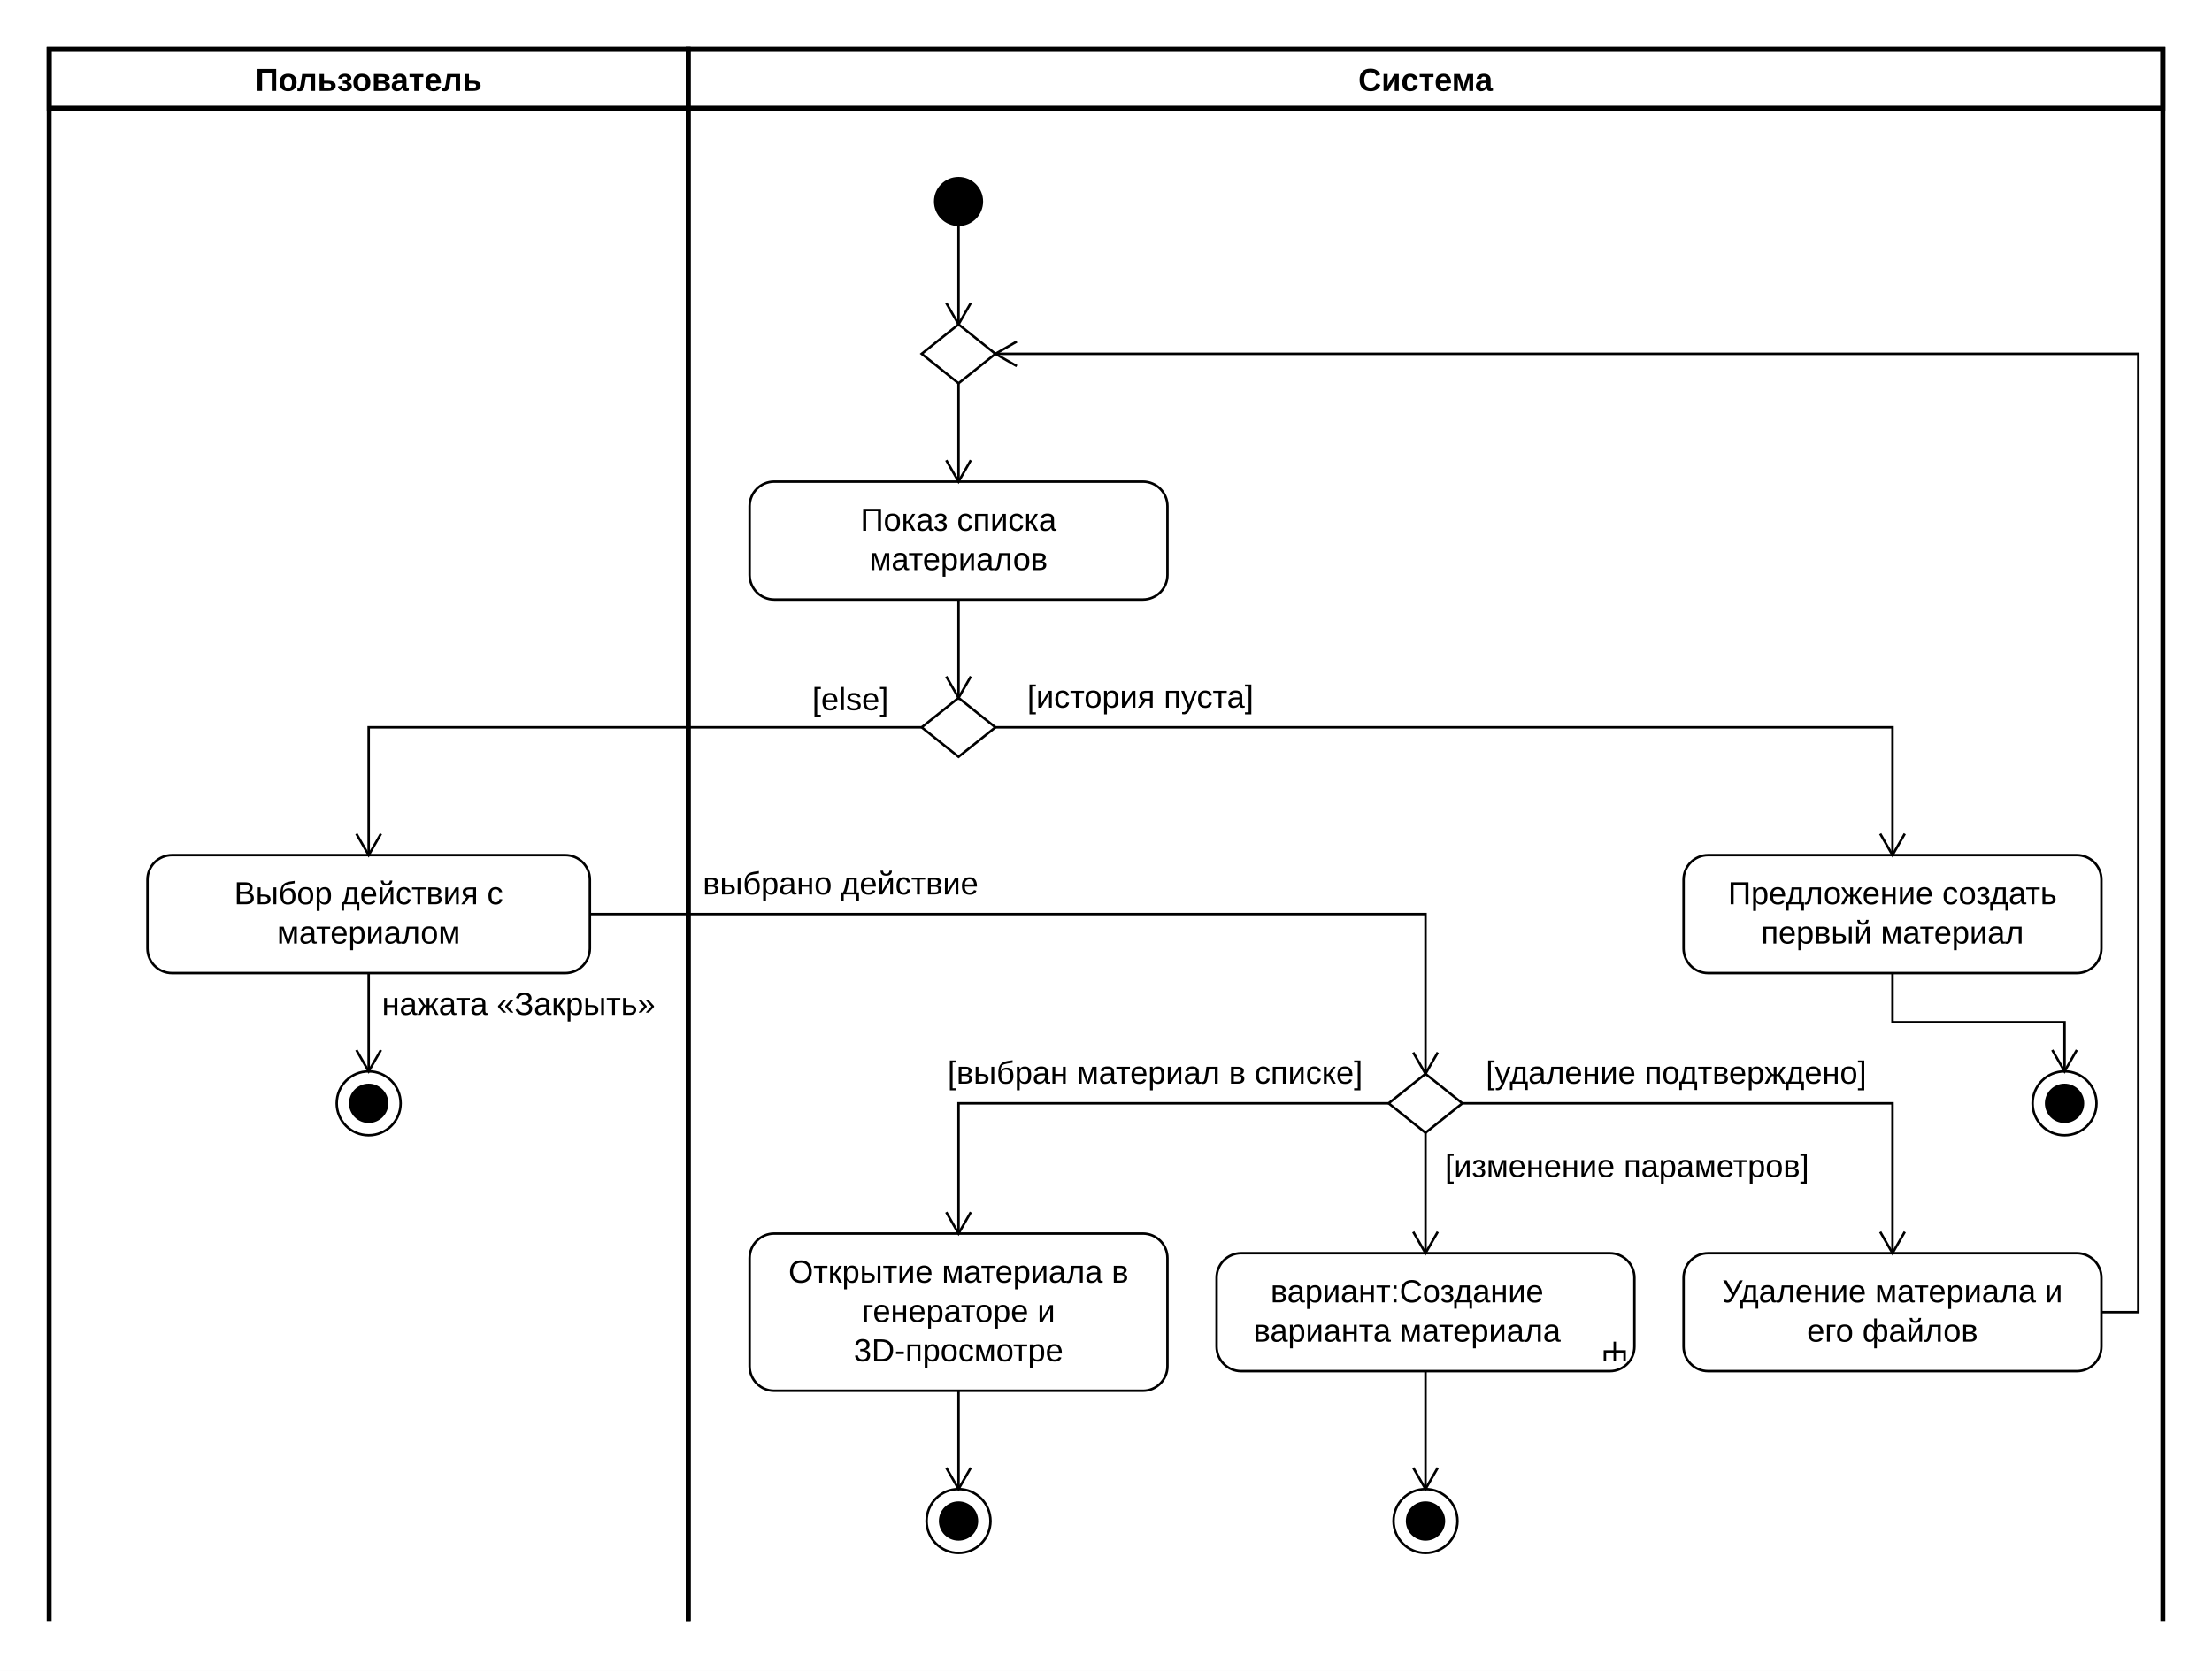
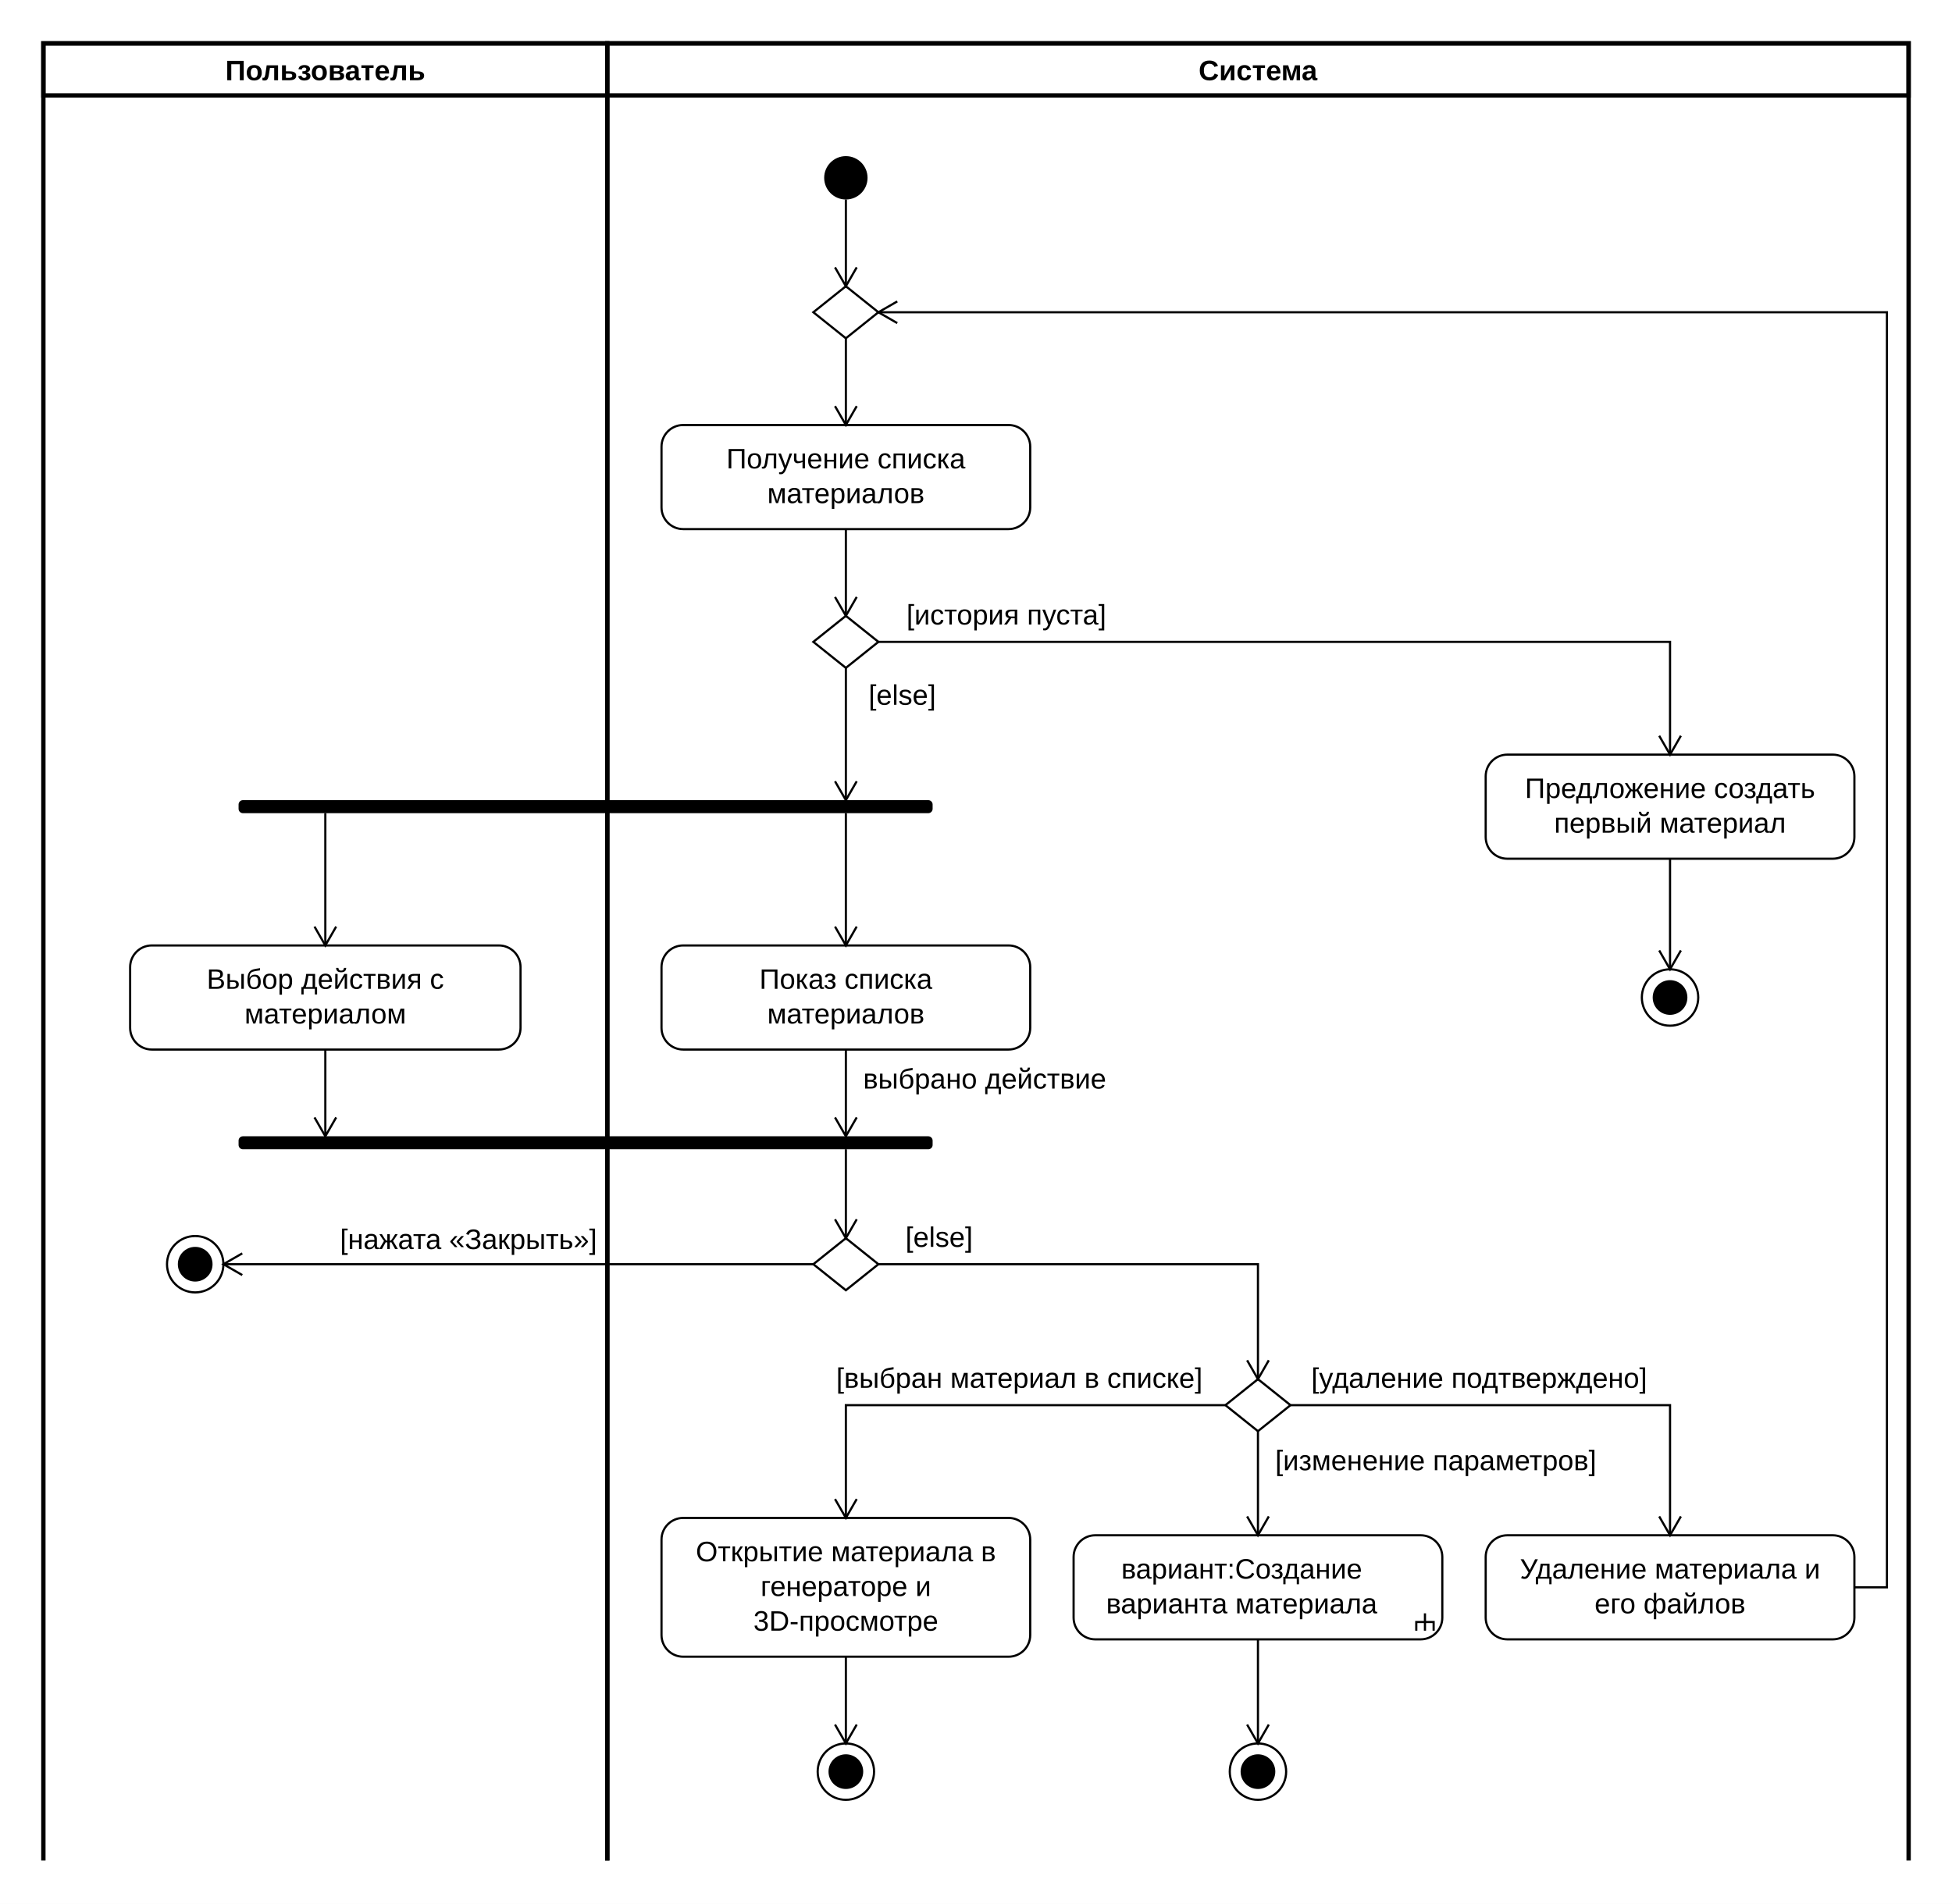
- <svg xmlns="http://www.w3.org/2000/svg" width="900" height="680" viewBox="0 0 900 680">
-   <rect x="0" y="0" width="900" height="680" fill="#fff" />
+ <svg xmlns="http://www.w3.org/2000/svg" width="900" height="878" viewBox="0 0 900 878">
+   <rect x="0" y="0" width="900" height="878" fill="#fff" />
  <rect x="20" y="20" width="260" height="24" fill="#fff" stroke="#000" stroke-width="2" />
-   <path d="M20,660 V20 H280 V660" fill="none" stroke="#000" stroke-width="2" />
+   <path d="M20,858 V20 H280 V858" fill="none" stroke="#000" stroke-width="2" />
  <text x="150.0" y="37.0" font-family="Arial, Helvetica, sans-serif" font-size="13" text-anchor="middle" font-weight="bold" fill="#000">Пользователь</text>
  <rect x="280" y="20" width="600" height="24" fill="#fff" stroke="#000" stroke-width="2" />
-   <path d="M280,660 V20 H880 V660" fill="none" stroke="#000" stroke-width="2" />
+   <path d="M280,858 V20 H880 V858" fill="none" stroke="#000" stroke-width="2" />
  <text x="580.0" y="37.0" font-family="Arial, Helvetica, sans-serif" font-size="13" text-anchor="middle" font-weight="bold" fill="#000">Система</text>
  <circle cx="390.0" cy="82.0" r="10.0" fill="#000" />
  <polygon points="375,144.0 390.0,132 405,144.0 390.0,156" fill="#fff" stroke="#000" />
  <rect x="305" y="196" width="170" height="48" rx="10" ry="10" fill="#fff" stroke="#000" />
-   <text x="390.0" y="216.0" font-family="Arial, Helvetica, sans-serif" font-size="13" text-anchor="middle" font-weight="normal" fill="#000">Показ списка</text>
+   <text x="390.0" y="216.0" font-family="Arial, Helvetica, sans-serif" font-size="13" text-anchor="middle" font-weight="normal" fill="#000">Получение списка</text>
  <text x="390.0" y="232.0" font-family="Arial, Helvetica, sans-serif" font-size="13" text-anchor="middle" font-weight="normal" fill="#000">материалов</text>
  <polygon points="375,296.0 390.0,284 405,296.0 390.0,308" fill="#fff" stroke="#000" />
-   <rect x="60" y="348" width="180" height="48" rx="10" ry="10" fill="#fff" stroke="#000" />
-   <text x="150.0" y="368.0" font-family="Arial, Helvetica, sans-serif" font-size="13" text-anchor="middle" font-weight="normal" fill="#000">Выбор действия с</text>
-   <text x="150.0" y="384.0" font-family="Arial, Helvetica, sans-serif" font-size="13" text-anchor="middle" font-weight="normal" fill="#000">материалом</text>
+   <rect x="110" y="369" width="320" height="6" rx="2" fill="#000" />
  <rect x="685" y="348" width="170" height="48" rx="10" ry="10" fill="#fff" stroke="#000" />
  <text x="770.0" y="368.0" font-family="Arial, Helvetica, sans-serif" font-size="13" text-anchor="middle" font-weight="normal" fill="#000">Предложение создать</text>
  <text x="770.0" y="384.0" font-family="Arial, Helvetica, sans-serif" font-size="13" text-anchor="middle" font-weight="normal" fill="#000">первый материал</text>
-   <circle cx="150.0" cy="449.0" r="13.0" fill="#fff" stroke="#000" />
-   <circle cx="150.0" cy="449.0" r="8.0" fill="#000" />
-   <polygon points="565,449.0 580.0,437 595,449.0 580.0,461" fill="#fff" stroke="#000" />
-   <circle cx="840.0" cy="449.0" r="13.0" fill="#fff" stroke="#000" />
-   <circle cx="840.0" cy="449.0" r="8.0" fill="#000" />
-   <rect x="305" y="502" width="170" height="64" rx="10" ry="10" fill="#fff" stroke="#000" />
-   <text x="390.0" y="522.0" font-family="Arial, Helvetica, sans-serif" font-size="13" text-anchor="middle" font-weight="normal" fill="#000">Открытие материала в</text>
-   <text x="390.0" y="538.0" font-family="Arial, Helvetica, sans-serif" font-size="13" text-anchor="middle" font-weight="normal" fill="#000">генераторе и</text>
-   <text x="390.0" y="554.0" font-family="Arial, Helvetica, sans-serif" font-size="13" text-anchor="middle" font-weight="normal" fill="#000">3D-просмотре</text>
-   <rect x="495" y="510" width="170" height="48" rx="10" ry="10" fill="#fff" stroke="#000" />
-   <text x="572.5" y="530.0" font-family="Arial, Helvetica, sans-serif" font-size="13" text-anchor="middle" font-weight="normal" fill="#000">вариант:Создание</text>
-   <text x="572.5" y="546.0" font-family="Arial, Helvetica, sans-serif" font-size="13" text-anchor="middle" font-weight="normal" fill="#000">варианта материала</text>
-   <path d="M657,546 V554 M653,554 V550 H661 V554" fill="none" stroke="#000" />
-   <rect x="685" y="510" width="170" height="48" rx="10" ry="10" fill="#fff" stroke="#000" />
-   <text x="770.0" y="530.0" font-family="Arial, Helvetica, sans-serif" font-size="13" text-anchor="middle" font-weight="normal" fill="#000">Удаление материала и</text>
-   <text x="770.0" y="546.0" font-family="Arial, Helvetica, sans-serif" font-size="13" text-anchor="middle" font-weight="normal" fill="#000">его файлов</text>
-   <circle cx="390.0" cy="619.0" r="13.0" fill="#fff" stroke="#000" />
-   <circle cx="390.0" cy="619.0" r="8.0" fill="#000" />
-   <circle cx="580.0" cy="619.0" r="13.0" fill="#fff" stroke="#000" />
-   <circle cx="580.0" cy="619.0" r="8.0" fill="#000" />
+   <rect x="305" y="436" width="170" height="48" rx="10" ry="10" fill="#fff" stroke="#000" />
+   <text x="390.0" y="456.0" font-family="Arial, Helvetica, sans-serif" font-size="13" text-anchor="middle" font-weight="normal" fill="#000">Показ списка</text>
+   <text x="390.0" y="472.0" font-family="Arial, Helvetica, sans-serif" font-size="13" text-anchor="middle" font-weight="normal" fill="#000">материалов</text>
+   <rect x="60" y="436" width="180" height="48" rx="10" ry="10" fill="#fff" stroke="#000" />
+   <text x="150.0" y="456.0" font-family="Arial, Helvetica, sans-serif" font-size="13" text-anchor="middle" font-weight="normal" fill="#000">Выбор действия с</text>
+   <text x="150.0" y="472.0" font-family="Arial, Helvetica, sans-serif" font-size="13" text-anchor="middle" font-weight="normal" fill="#000">материалом</text>
+   <circle cx="770.0" cy="460.0" r="13.0" fill="#fff" stroke="#000" />
+   <circle cx="770.0" cy="460.0" r="8.0" fill="#000" />
+   <rect x="110" y="524" width="320" height="6" rx="2" fill="#000" />
+   <polygon points="375,583.0 390.0,571 405,583.0 390.0,595" fill="#fff" stroke="#000" />
+   <circle cx="90.0" cy="583.0" r="13.0" fill="#fff" stroke="#000" />
+   <circle cx="90.0" cy="583.0" r="8.0" fill="#000" />
+   <polygon points="565,648.0 580.0,636 595,648.0 580.0,660" fill="#fff" stroke="#000" />
+   <rect x="305" y="700" width="170" height="64" rx="10" ry="10" fill="#fff" stroke="#000" />
+   <text x="390.0" y="720.0" font-family="Arial, Helvetica, sans-serif" font-size="13" text-anchor="middle" font-weight="normal" fill="#000">Открытие материала в</text>
+   <text x="390.0" y="736.0" font-family="Arial, Helvetica, sans-serif" font-size="13" text-anchor="middle" font-weight="normal" fill="#000">генераторе и</text>
+   <text x="390.0" y="752.0" font-family="Arial, Helvetica, sans-serif" font-size="13" text-anchor="middle" font-weight="normal" fill="#000">3D-просмотре</text>
+   <rect x="495" y="708" width="170" height="48" rx="10" ry="10" fill="#fff" stroke="#000" />
+   <text x="572.5" y="728.0" font-family="Arial, Helvetica, sans-serif" font-size="13" text-anchor="middle" font-weight="normal" fill="#000">вариант:Создание</text>
+   <text x="572.5" y="744.0" font-family="Arial, Helvetica, sans-serif" font-size="13" text-anchor="middle" font-weight="normal" fill="#000">варианта материала</text>
+   <path d="M657,744 V752 M653,752 V748 H661 V752" fill="none" stroke="#000" />
+   <rect x="685" y="708" width="170" height="48" rx="10" ry="10" fill="#fff" stroke="#000" />
+   <text x="770.0" y="728.0" font-family="Arial, Helvetica, sans-serif" font-size="13" text-anchor="middle" font-weight="normal" fill="#000">Удаление материала и</text>
+   <text x="770.0" y="744.0" font-family="Arial, Helvetica, sans-serif" font-size="13" text-anchor="middle" font-weight="normal" fill="#000">его файлов</text>
+   <circle cx="390.0" cy="817.0" r="13.0" fill="#fff" stroke="#000" />
+   <circle cx="390.0" cy="817.0" r="8.0" fill="#000" />
+   <circle cx="580.0" cy="817.0" r="13.0" fill="#fff" stroke="#000" />
+   <circle cx="580.0" cy="817.0" r="8.0" fill="#000" />
  <path d="M390.0,92.0 L390.0,132.0" fill="none" stroke="#000" />
  <path d="M385.0,123.3 L390.0,132.0 L395.0,123.3" fill="none" stroke="#000" />
  <path d="M390.0,156.0 L390.0,196.0" fill="none" stroke="#000" />
  <path d="M385.0,187.3 L390.0,196.0 L395.0,187.3" fill="none" stroke="#000" />
  <path d="M390.0,244.0 L390.0,284.0" fill="none" stroke="#000" />
  <path d="M385.0,275.3 L390.0,284.0 L395.0,275.3" fill="none" stroke="#000" />
  <path d="M405.0,296.0 L770.0,296.0 L770.0,348.0" fill="none" stroke="#000" />
  <path d="M765.0,339.3 L770.0,348.0 L775.0,339.3" fill="none" stroke="#000" />
-   <path d="M375.0,296.0 L150.0,296.0 L150.0,348.0" fill="none" stroke="#000" />
-   <path d="M145.0,339.3 L150.0,348.0 L155.0,339.3" fill="none" stroke="#000" />
-   <path d="M770.0,396.0 L770.0,416.0 L840.0,416.0 L840.0,436.0" fill="none" stroke="#000" />
-   <path d="M835.0,427.3 L840.0,436.0 L845.0,427.3" fill="none" stroke="#000" />
-   <path d="M150.0,396.0 L150.0,436.0" fill="none" stroke="#000" />
+   <path d="M390.0,308.0 L390.0,369.0" fill="none" stroke="#000" />
+   <path d="M385.0,360.3 L390.0,369.0 L395.0,360.3" fill="none" stroke="#000" />
+   <path d="M770.0,396.0 L770.0,447.0" fill="none" stroke="#000" />
+   <path d="M765.0,438.3 L770.0,447.0 L775.0,438.3" fill="none" stroke="#000" />
+   <path d="M150.0,375.0 L150.0,436.0" fill="none" stroke="#000" />
  <path d="M145.0,427.3 L150.0,436.0 L155.0,427.3" fill="none" stroke="#000" />
-   <path d="M240.0,372.0 L580.0,372.0 L580.0,437.0" fill="none" stroke="#000" />
-   <path d="M575.0,428.3 L580.0,437.0 L585.0,428.3" fill="none" stroke="#000" />
-   <path d="M565.0,449.0 L390.0,449.0 L390.0,502.0" fill="none" stroke="#000" />
-   <path d="M385.0,493.3 L390.0,502.0 L395.0,493.3" fill="none" stroke="#000" />
-   <path d="M580.0,461.0 L580.0,510.0" fill="none" stroke="#000" />
-   <path d="M575.0,501.3 L580.0,510.0 L585.0,501.3" fill="none" stroke="#000" />
-   <path d="M595.0,449.0 L770.0,449.0 L770.0,510.0" fill="none" stroke="#000" />
-   <path d="M765.0,501.3 L770.0,510.0 L775.0,501.3" fill="none" stroke="#000" />
-   <path d="M390.0,566.0 L390.0,606.0" fill="none" stroke="#000" />
-   <path d="M385.0,597.3 L390.0,606.0 L395.0,597.3" fill="none" stroke="#000" />
-   <path d="M580.0,558.0 L580.0,606.0" fill="none" stroke="#000" />
-   <path d="M575.0,597.3 L580.0,606.0 L585.0,597.3" fill="none" stroke="#000" />
-   <path d="M855.0,534.0 L870.0,534.0 L870.0,144.0 L405.0,144.0" fill="none" stroke="#000" />
+   <path d="M390.0,375.0 L390.0,436.0" fill="none" stroke="#000" />
+   <path d="M385.0,427.3 L390.0,436.0 L395.0,427.3" fill="none" stroke="#000" />
+   <path d="M390.0,484.0 L390.0,524.0" fill="none" stroke="#000" />
+   <path d="M385.0,515.3 L390.0,524.0 L395.0,515.3" fill="none" stroke="#000" />
+   <path d="M150.0,484.0 L150.0,524.0" fill="none" stroke="#000" />
+   <path d="M145.0,515.3 L150.0,524.0 L155.0,515.3" fill="none" stroke="#000" />
+   <path d="M390.0,530.0 L390.0,571.0" fill="none" stroke="#000" />
+   <path d="M385.0,562.3 L390.0,571.0 L395.0,562.3" fill="none" stroke="#000" />
+   <path d="M375.0,583.0 L103.0,583.0" fill="none" stroke="#000" />
+   <path d="M111.7,578.0 L103.0,583.0 L111.7,588.0" fill="none" stroke="#000" />
+   <path d="M405.0,583.0 L580.0,583.0 L580.0,636.0" fill="none" stroke="#000" />
+   <path d="M575.0,627.3 L580.0,636.0 L585.0,627.3" fill="none" stroke="#000" />
+   <path d="M565.0,648.0 L390.0,648.0 L390.0,700.0" fill="none" stroke="#000" />
+   <path d="M385.0,691.3 L390.0,700.0 L395.0,691.3" fill="none" stroke="#000" />
+   <path d="M580.0,660.0 L580.0,708.0" fill="none" stroke="#000" />
+   <path d="M575.0,699.3 L580.0,708.0 L585.0,699.3" fill="none" stroke="#000" />
+   <path d="M595.0,648.0 L770.0,648.0 L770.0,708.0" fill="none" stroke="#000" />
+   <path d="M765.0,699.3 L770.0,708.0 L775.0,699.3" fill="none" stroke="#000" />
+   <path d="M390.0,764.0 L390.0,804.0" fill="none" stroke="#000" />
+   <path d="M385.0,795.3 L390.0,804.0 L395.0,795.3" fill="none" stroke="#000" />
+   <path d="M580.0,756.0 L580.0,804.0" fill="none" stroke="#000" />
+   <path d="M575.0,795.3 L580.0,804.0 L585.0,795.3" fill="none" stroke="#000" />
+   <path d="M855.0,732.0 L870.0,732.0 L870.0,144.0 L405.0,144.0" fill="none" stroke="#000" />
  <path d="M413.7,139.0 L405.0,144.0 L413.7,149.0" fill="none" stroke="#000" />
  <rect x="412.6" y="276.0" width="102.8" height="16" fill="#fff" fill-opacity="0.85" />
  <text x="464.0" y="288.0" font-family="Arial, Helvetica, sans-serif" font-size="13" text-anchor="middle" font-weight="normal" fill="#000">[история пуста]</text>
-   <rect x="325.8" y="277.0" width="40.4" height="16" fill="#fff" fill-opacity="0.85" />
-   <text x="346.0" y="289.0" font-family="Arial, Helvetica, sans-serif" font-size="13" text-anchor="middle" font-weight="normal" fill="#000">[else]</text>
-   <rect x="155.3" y="401.0" width="111.4" height="16" fill="#fff" fill-opacity="0.85" />
-   <text x="211.0" y="413.0" font-family="Arial, Helvetica, sans-serif" font-size="13" text-anchor="middle" font-weight="normal" fill="#000">нажата «Закрыть»</text>
-   <rect x="283.9" y="352.0" width="116.1" height="16" fill="#fff" fill-opacity="0.85" />
-   <text x="342.0" y="364.0" font-family="Arial, Helvetica, sans-serif" font-size="13" text-anchor="middle" font-weight="normal" fill="#000">выбрано действие</text>
-   <rect x="383.1" y="429.0" width="173.9" height="16" fill="#fff" fill-opacity="0.85" />
-   <text x="470.0" y="441.0" font-family="Arial, Helvetica, sans-serif" font-size="13" text-anchor="middle" font-weight="normal" fill="#000">[выбран материал в списке]</text>
-   <rect x="585.8" y="467.0" width="152.5" height="16" fill="#fff" fill-opacity="0.85" />
-   <text x="662.0" y="479.0" font-family="Arial, Helvetica, sans-serif" font-size="13" text-anchor="middle" font-weight="normal" fill="#000">[изменение параметров]</text>
-   <rect x="602.2" y="429.0" width="159.6" height="16" fill="#fff" fill-opacity="0.85" />
-   <text x="682.0" y="441.0" font-family="Arial, Helvetica, sans-serif" font-size="13" text-anchor="middle" font-weight="normal" fill="#000">[удаление подтверждено]</text>
+   <rect x="395.8" y="313.0" width="40.4" height="16" fill="#fff" fill-opacity="0.85" />
+   <text x="416.0" y="325.0" font-family="Arial, Helvetica, sans-serif" font-size="13" text-anchor="middle" font-weight="normal" fill="#000">[else]</text>
+   <rect x="395.9" y="490.0" width="116.1" height="16" fill="#fff" fill-opacity="0.85" />
+   <text x="454.0" y="502.0" font-family="Arial, Helvetica, sans-serif" font-size="13" text-anchor="middle" font-weight="normal" fill="#000">выбрано действие</text>
+   <rect x="156.3" y="564.0" width="119.4" height="16" fill="#fff" fill-opacity="0.85" />
+   <text x="216.0" y="576.0" font-family="Arial, Helvetica, sans-serif" font-size="13" text-anchor="middle" font-weight="normal" fill="#000">[нажата «Закрыть»]</text>
+   <rect x="412.8" y="563.0" width="40.4" height="16" fill="#fff" fill-opacity="0.85" />
+   <text x="433.0" y="575.0" font-family="Arial, Helvetica, sans-serif" font-size="13" text-anchor="middle" font-weight="normal" fill="#000">[else]</text>
+   <rect x="383.1" y="628.0" width="173.9" height="16" fill="#fff" fill-opacity="0.85" />
+   <text x="470.0" y="640.0" font-family="Arial, Helvetica, sans-serif" font-size="13" text-anchor="middle" font-weight="normal" fill="#000">[выбран материал в списке]</text>
+   <rect x="585.8" y="666.0" width="152.5" height="16" fill="#fff" fill-opacity="0.85" />
+   <text x="662.0" y="678.0" font-family="Arial, Helvetica, sans-serif" font-size="13" text-anchor="middle" font-weight="normal" fill="#000">[изменение параметров]</text>
+   <rect x="602.2" y="628.0" width="159.6" height="16" fill="#fff" fill-opacity="0.85" />
+   <text x="682.0" y="640.0" font-family="Arial, Helvetica, sans-serif" font-size="13" text-anchor="middle" font-weight="normal" fill="#000">[удаление подтверждено]</text>
</svg>
